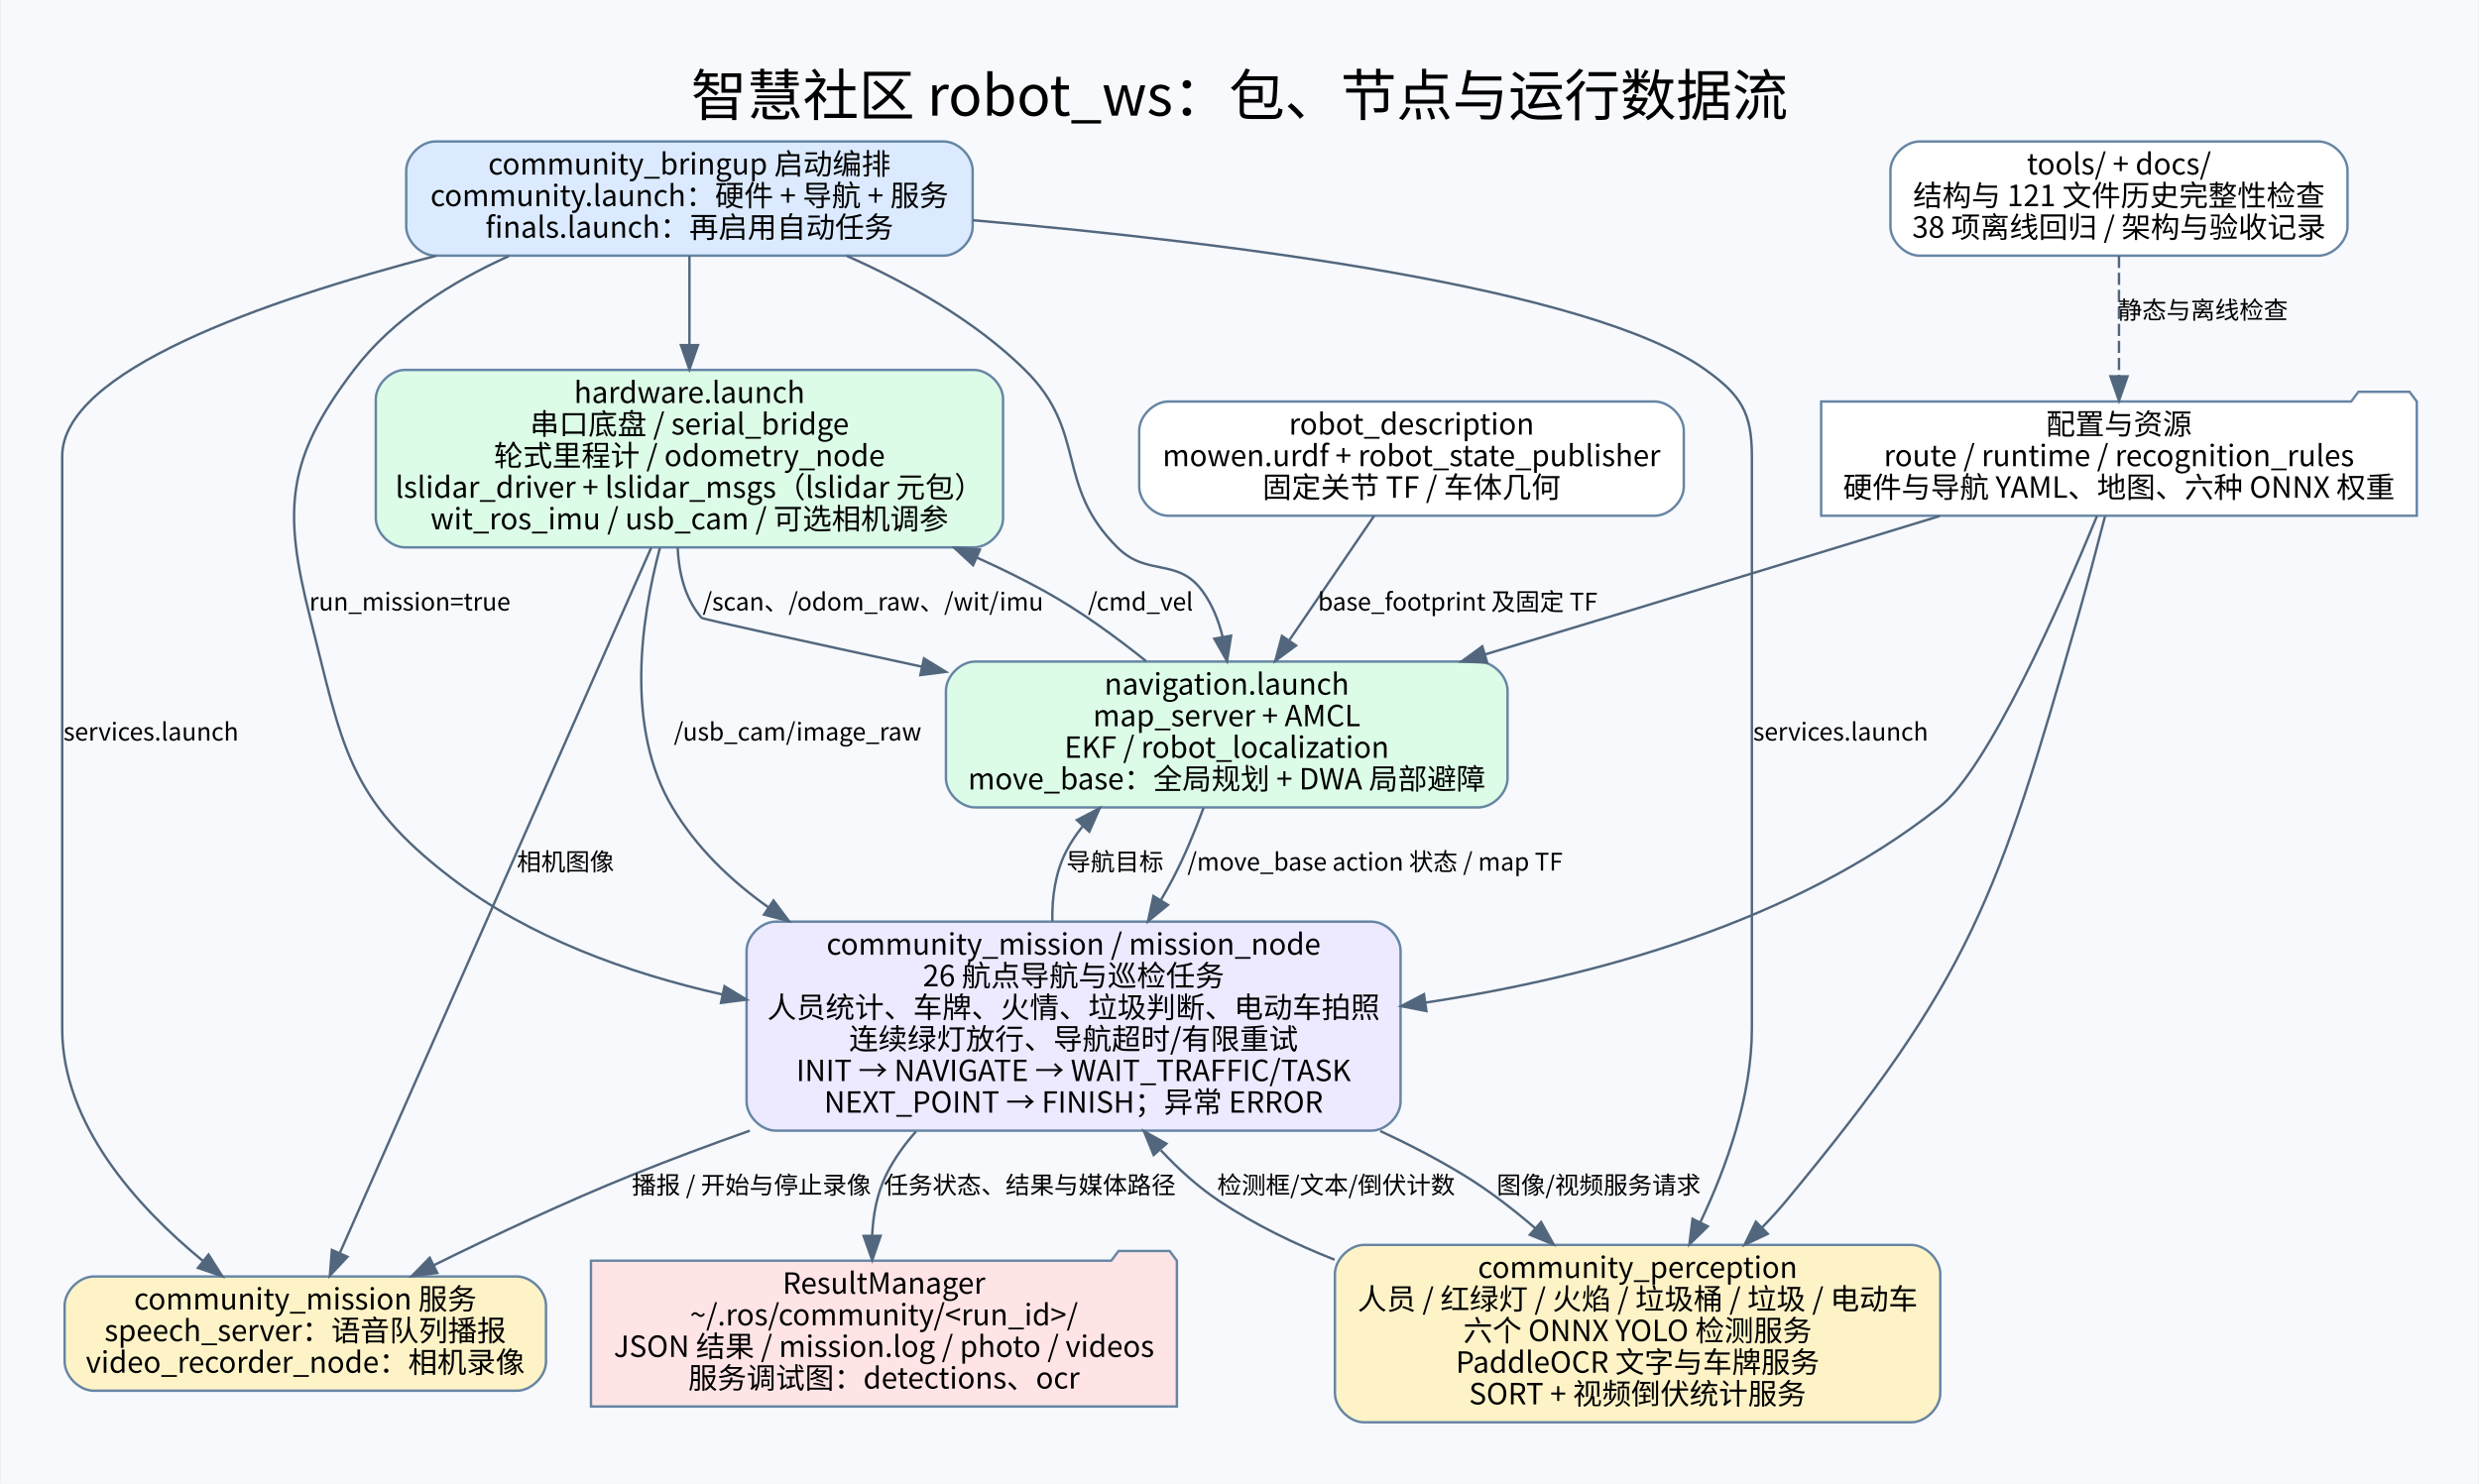
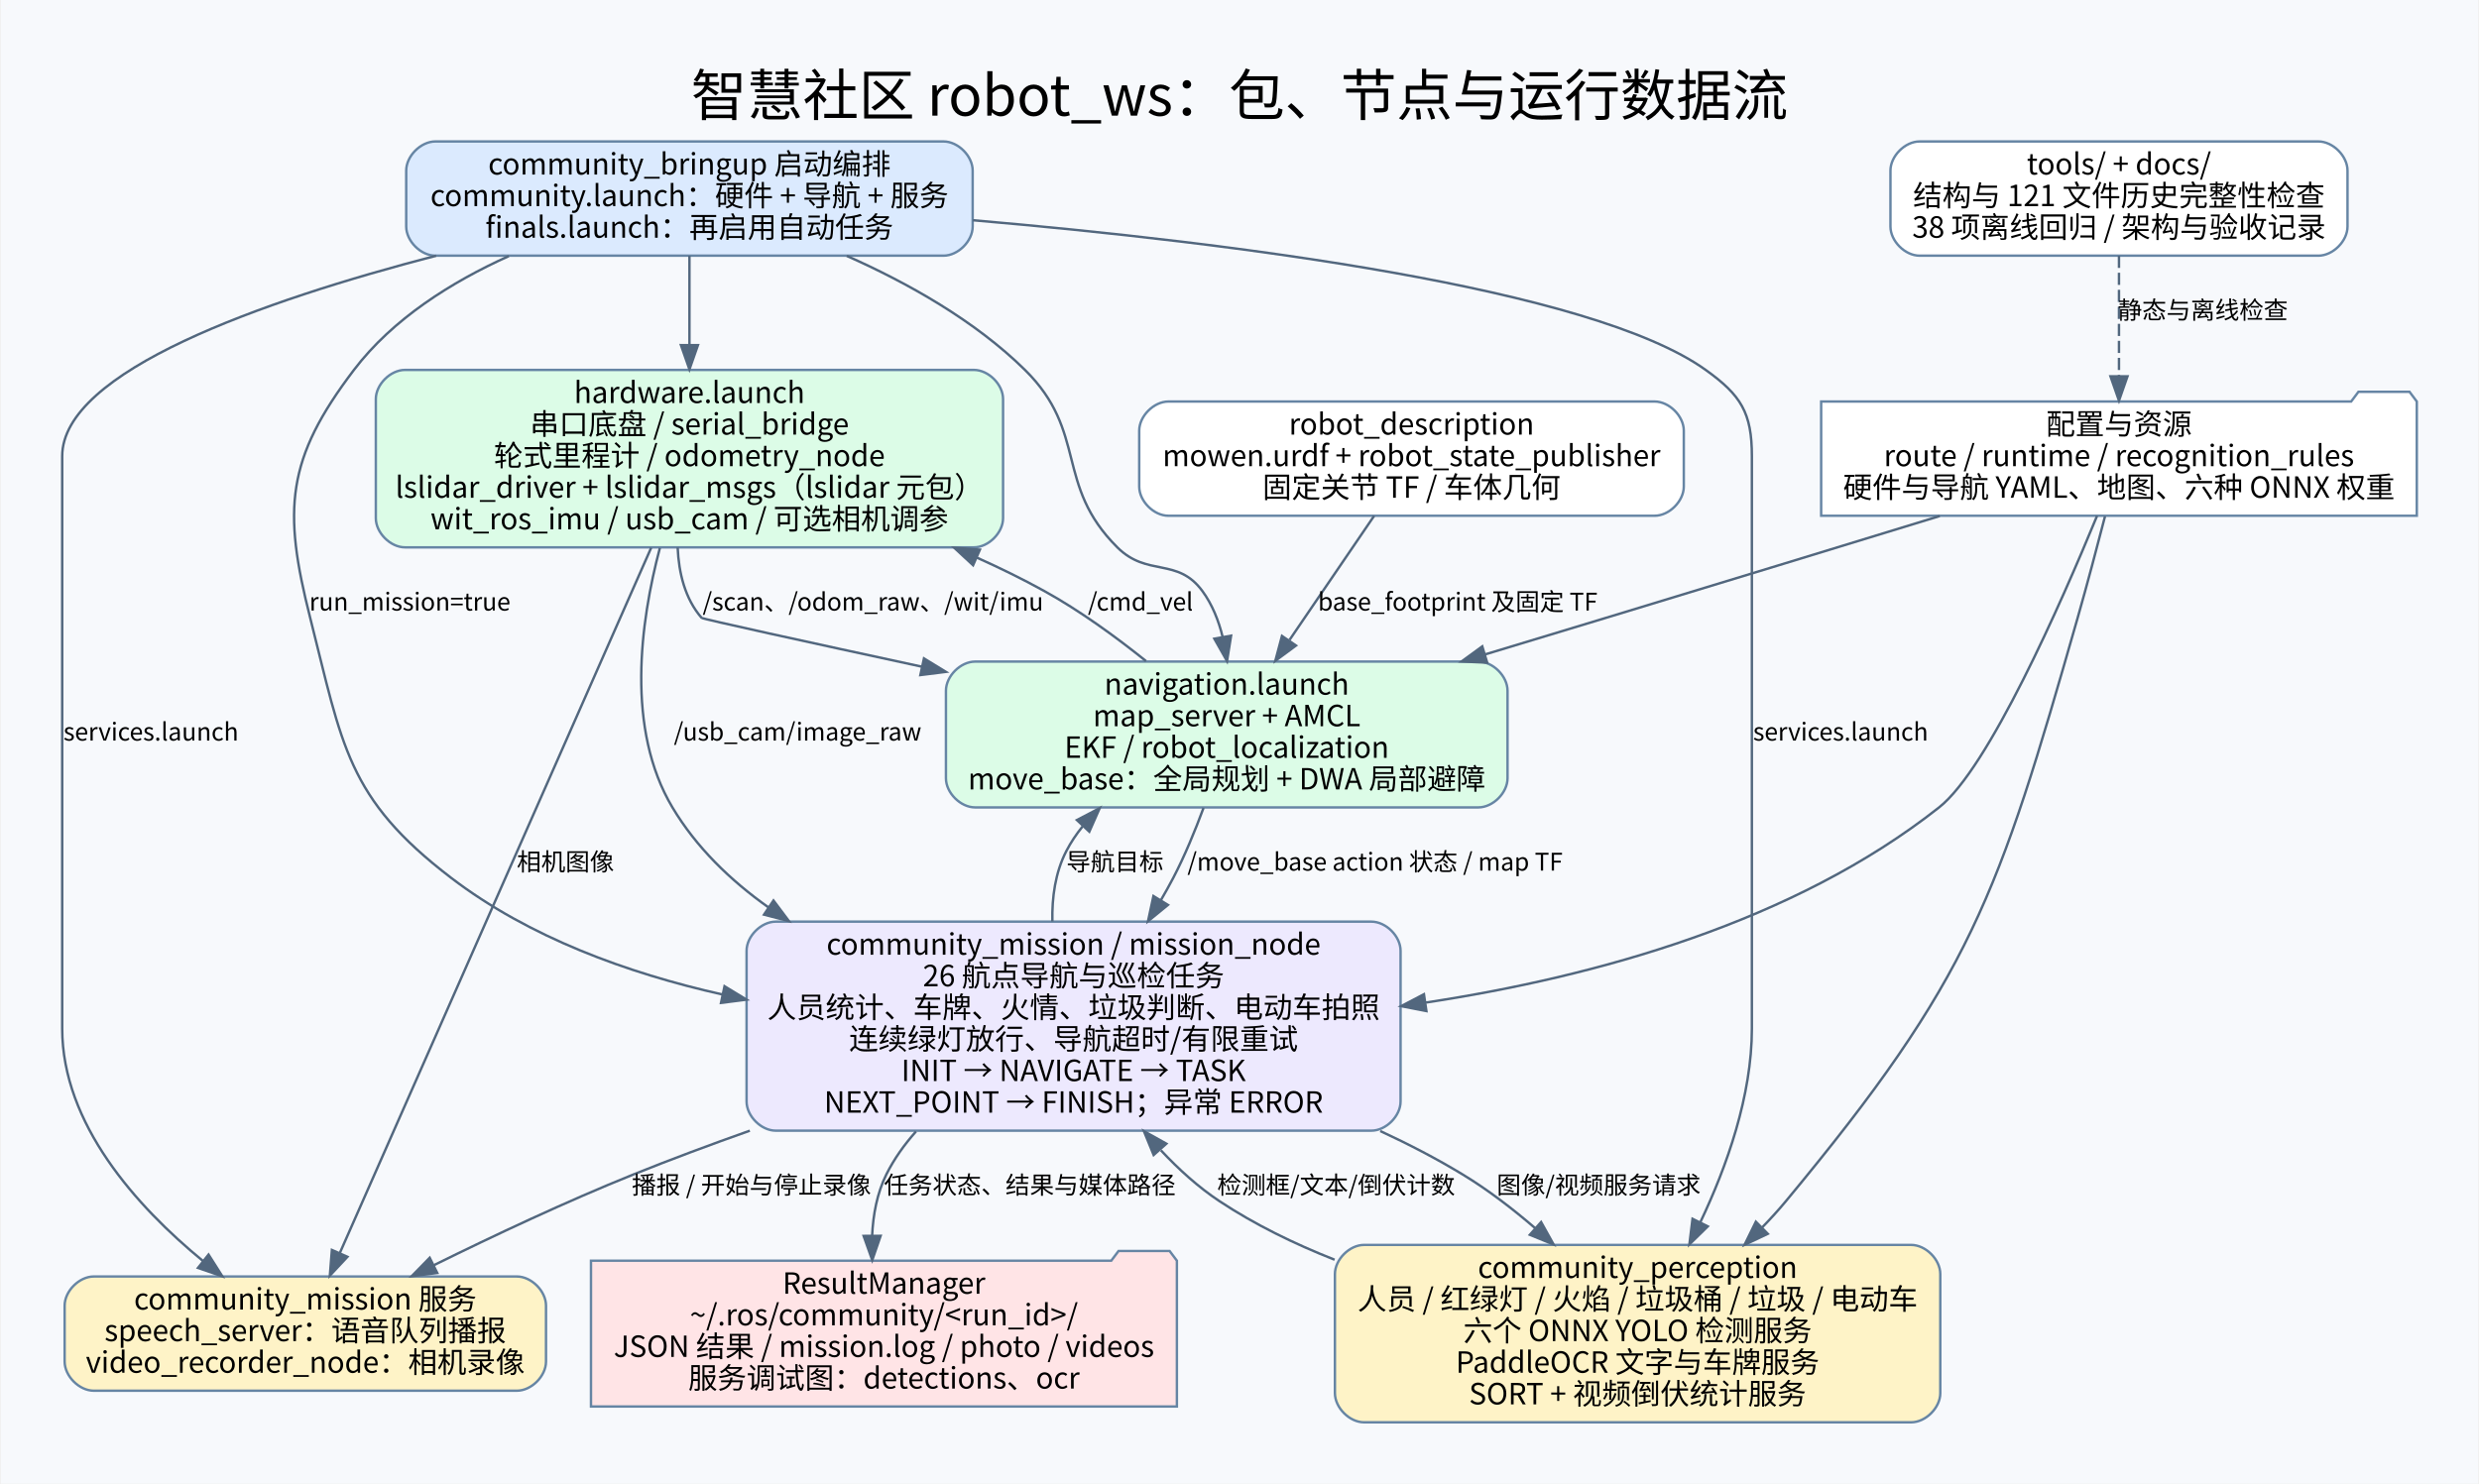
<svg xmlns="http://www.w3.org/2000/svg" width="1019pt" height="610pt" viewBox="0.00 0.00 1018.90 610.40">
  <g id="graph0" class="graph" transform="scale(1 1) rotate(0) translate(25.2 585.2)">
    <polygon fill="#f7f9fc" stroke="transparent" points="-25.2,25.2 -25.2,-585.2 993.7,-585.2 993.7,25.2 -25.2,25.2" />
    <text text-anchor="middle" x="484.25" y="-537.6" font-family="Noto Sans CJK SC" font-size="23.00">智慧社区 robot_ws：包、节点与运行数据流</text>
    <g id="node1" class="node">
      <path fill="#dbeafe" stroke="#6685a4" d="M362.5,-527C362.5,-527 153.5,-527 153.5,-527 147.5,-527 141.5,-521 141.5,-515 141.5,-515 141.5,-492 141.5,-492 141.5,-486 147.5,-480 153.5,-480 153.5,-480 362.5,-480 362.5,-480 368.5,-480 374.5,-486 374.5,-492 374.5,-492 374.5,-515 374.5,-515 374.5,-521 368.5,-527 362.5,-527" />
      <text text-anchor="middle" x="258" y="-513.4" font-family="Noto Sans CJK SC" font-size="12.00">community_bringup 启动编排</text>
      <text text-anchor="middle" x="258" y="-500.4" font-family="Noto Sans CJK SC" font-size="12.00">community.launch：硬件 + 导航 + 服务</text>
      <text text-anchor="middle" x="258" y="-487.4" font-family="Noto Sans CJK SC" font-size="12.00">finals.launch：再启用自动任务</text>
    </g>
    <g id="node2" class="node">
      <path fill="#dcfce7" stroke="#6685a4" d="M375,-433C375,-433 141,-433 141,-433 135,-433 129,-427 129,-421 129,-421 129,-372 129,-372 129,-366 135,-360 141,-360 141,-360 375,-360 375,-360 381,-360 387,-366 387,-372 387,-372 387,-421 387,-421 387,-427 381,-433 375,-433" />
      <text text-anchor="middle" x="258" y="-419.4" font-family="Noto Sans CJK SC" font-size="12.00">hardware.launch</text>
      <text text-anchor="middle" x="258" y="-406.4" font-family="Noto Sans CJK SC" font-size="12.00">串口底盘 / serial_bridge</text>
      <text text-anchor="middle" x="258" y="-393.4" font-family="Noto Sans CJK SC" font-size="12.00">轮式里程计 / odometry_node</text>
      <text text-anchor="middle" x="258" y="-380.4" font-family="Noto Sans CJK SC" font-size="12.00">lslidar_driver + lslidar_msgs（lslidar 元包）</text>
      <text text-anchor="middle" x="258" y="-367.4" font-family="Noto Sans CJK SC" font-size="12.00">wit_ros_imu / usb_cam / 可选相机调参</text>
    </g>
    <g id="edge1" class="edge">
      <path fill="none" stroke="#52677e" d="M258,-479.97C258,-469.23 258,-455.96 258,-443.24" />
      <polygon fill="#52677e" stroke="#52677e" points="261.5,-443.2 258,-433.21 254.5,-443.21 261.5,-443.2" />
    </g>
    <g id="node3" class="node">
      <path fill="#dcfce7" stroke="#6685a4" d="M582.5,-313C582.5,-313 375.5,-313 375.5,-313 369.5,-313 363.5,-307 363.5,-301 363.5,-301 363.5,-265 363.5,-265 363.5,-259 369.5,-253 375.5,-253 375.5,-253 582.5,-253 582.5,-253 588.5,-253 594.5,-259 594.5,-265 594.5,-265 594.5,-301 594.5,-301 594.5,-307 588.5,-313 582.5,-313" />
      <text text-anchor="middle" x="479" y="-299.4" font-family="Noto Sans CJK SC" font-size="12.00">navigation.launch</text>
      <text text-anchor="middle" x="479" y="-286.4" font-family="Noto Sans CJK SC" font-size="12.00">map_server + AMCL</text>
      <text text-anchor="middle" x="479" y="-273.4" font-family="Noto Sans CJK SC" font-size="12.00">EKF / robot_localization</text>
      <text text-anchor="middle" x="479" y="-260.4" font-family="Noto Sans CJK SC" font-size="12.00">move_base：全局规划 + DWA 局部避障</text>
    </g>
    <g id="edge2" class="edge">
      <path fill="none" stroke="#52677e" d="M322.71,-479.92C347.85,-468.75 375.47,-453.25 396,-433 422.04,-407.31 408.07,-385.8 434,-360 446.4,-347.66 458.65,-356.1 469,-342 473.06,-336.47 475.68,-329.84 477.33,-323.08" />
      <polygon fill="#52677e" stroke="#52677e" points="480.79,-323.65 479.12,-313.19 473.9,-322.41 480.79,-323.65" />
    </g>
    <g id="node5" class="node">
      <path fill="#fef3c7" stroke="#6685a4" d="M760.5,-73C760.5,-73 535.5,-73 535.5,-73 529.5,-73 523.5,-67 523.5,-61 523.5,-61 523.5,-12 523.5,-12 523.5,-6 529.5,0 535.5,0 535.5,0 760.5,0 760.5,0 766.5,0 772.5,-6 772.5,-12 772.5,-12 772.5,-61 772.5,-61 772.5,-67 766.5,-73 760.5,-73" />
      <text text-anchor="middle" x="648" y="-59.4" font-family="Noto Sans CJK SC" font-size="12.00">community_perception</text>
      <text text-anchor="middle" x="648" y="-46.4" font-family="Noto Sans CJK SC" font-size="12.00">人员 / 红绿灯 / 火焰 / 垃圾桶 / 垃圾 / 电动车</text>
      <text text-anchor="middle" x="648" y="-33.4" font-family="Noto Sans CJK SC" font-size="12.00">六个 ONNX YOLO 检测服务</text>
      <text text-anchor="middle" x="648" y="-20.4" font-family="Noto Sans CJK SC" font-size="12.00">PaddleOCR 文字与车牌服务</text>
      <text text-anchor="middle" x="648" y="-7.4" font-family="Noto Sans CJK SC" font-size="12.00">SORT + 视频倒伏统计服务</text>
    </g>
    <g id="edge3" class="edge">
      <path fill="none" stroke="#52677e" d="M374.61,-494.59C481.08,-485.34 628.84,-466.81 676,-433 690.54,-422.57 695,-415.4 695,-397.5 695,-397.5 695,-397.5 695,-162 695,-134.38 684.75,-105.41 673.83,-82.38" />
      <polygon fill="#52677e" stroke="#52677e" points="676.87,-80.62 669.3,-73.21 670.59,-83.73 676.87,-80.62" />
      <text text-anchor="middle" x="731.5" y="-280.5" font-family="Noto Sans CJK SC" font-size="10.00">services.launch</text>
    </g>
    <g id="node6" class="node">
      <path fill="#ede9fe" stroke="#6685a4" d="M538.5,-206C538.5,-206 293.5,-206 293.5,-206 287.5,-206 281.5,-200 281.5,-194 281.5,-194 281.5,-132 281.5,-132 281.5,-126 287.5,-120 293.5,-120 293.5,-120 538.5,-120 538.5,-120 544.5,-120 550.5,-126 550.5,-132 550.5,-132 550.5,-194 550.5,-194 550.5,-200 544.5,-206 538.5,-206" />
      <text text-anchor="middle" x="416" y="-192.4" font-family="Noto Sans CJK SC" font-size="12.00">community_mission / mission_node</text>
      <text text-anchor="middle" x="416" y="-179.4" font-family="Noto Sans CJK SC" font-size="12.00">26 航点导航与巡检任务</text>
      <text text-anchor="middle" x="416" y="-166.4" font-family="Noto Sans CJK SC" font-size="12.00">人员统计、车牌、火情、垃圾判断、电动车拍照</text>
      <text text-anchor="middle" x="416" y="-153.4" font-family="Noto Sans CJK SC" font-size="12.00">连续绿灯放行、导航超时/有限重试</text>
-       <text text-anchor="middle" x="416" y="-140.4" font-family="Noto Sans CJK SC" font-size="12.00">INIT → NAVIGATE → WAIT_TRAFFIC/TASK</text>
+       <text text-anchor="middle" x="416" y="-140.4" font-family="Noto Sans CJK SC" font-size="12.00">INIT → NAVIGATE → TASK</text>
      <text text-anchor="middle" x="416" y="-127.4" font-family="Noto Sans CJK SC" font-size="12.00">NEXT_POINT → FINISH；异常 ERROR</text>
    </g>
    <g id="edge5" class="edge">
      <path fill="none" stroke="#52677e" d="M183.72,-479.84C160.1,-469.18 135.99,-454.04 120,-433 92.15,-396.35 90.68,-375.62 102,-331 115.3,-278.57 117.01,-256.83 160,-224 192.02,-199.55 232.4,-184.82 271.56,-176.03" />
      <polygon fill="#52677e" stroke="#52677e" points="272.43,-179.42 281.49,-173.91 270.98,-172.57 272.43,-179.42" />
      <text text-anchor="middle" x="143" y="-334" font-family="Noto Sans CJK SC" font-size="10.00">run_mission=true</text>
    </g>
    <g id="node7" class="node">
      <path fill="#fef3c7" stroke="#6685a4" d="M187,-60C187,-60 13,-60 13,-60 7,-60 1,-54 1,-48 1,-48 1,-25 1,-25 1,-19 7,-13 13,-13 13,-13 187,-13 187,-13 193,-13 199,-19 199,-25 199,-25 199,-48 199,-48 199,-54 193,-60 187,-60" />
      <text text-anchor="middle" x="100" y="-46.4" font-family="Noto Sans CJK SC" font-size="12.00">community_mission 服务</text>
      <text text-anchor="middle" x="100" y="-33.4" font-family="Noto Sans CJK SC" font-size="12.00">speech_server：语音队列播报</text>
      <text text-anchor="middle" x="100" y="-20.4" font-family="Noto Sans CJK SC" font-size="12.00">video_recorder_node：相机录像</text>
    </g>
    <g id="edge4" class="edge">
      <path fill="none" stroke="#52677e" d="M153.81,-479.98C82.2,-461.39 0,-432.44 0,-397.5 0,-397.5 0,-397.5 0,-162 0,-122.76 30.56,-88.86 57.9,-66.38" />
      <polygon fill="#52677e" stroke="#52677e" points="60.2,-69.02 65.87,-60.07 55.85,-63.53 60.2,-69.02" />
      <text text-anchor="middle" x="36.5" y="-280.5" font-family="Noto Sans CJK SC" font-size="10.00">services.launch</text>
    </g>
    <g id="edge6" class="edge">
      <path fill="none" stroke="#52677e" d="M253.15,-359.93C253.6,-349.54 256.14,-338.87 263,-331 263.45,-330.49 306.26,-321.12 353.65,-310.89" />
      <polygon fill="#52677e" stroke="#52677e" points="354.46,-314.3 363.49,-308.77 352.98,-307.45 354.46,-314.3" />
      <text text-anchor="middle" x="333.5" y="-334" font-family="Noto Sans CJK SC" font-size="10.00">/scan、/odom_raw、/wit/imu</text>
    </g>
    <g id="edge11" class="edge">
      <path fill="none" stroke="#52677e" d="M245.84,-359.76C237.75,-329.21 231.77,-285.22 251,-253 260.8,-236.58 274.79,-223.01 290.54,-211.84" />
      <polygon fill="#52677e" stroke="#52677e" points="292.57,-214.7 298.92,-206.22 288.67,-208.88 292.57,-214.7" />
      <text text-anchor="middle" x="302.5" y="-280.5" font-family="Noto Sans CJK SC" font-size="10.00">/usb_cam/image_raw</text>
    </g>
    <g id="edge15" class="edge">
      <path fill="none" stroke="#52677e" d="M242.27,-359.86C211.47,-290.08 143.64,-136.39 114.15,-69.57" />
      <polygon fill="#52677e" stroke="#52677e" points="117.33,-68.1 110.09,-60.36 110.93,-70.92 117.33,-68.1" />
      <text text-anchor="middle" x="207" y="-227" font-family="Noto Sans CJK SC" font-size="10.00">相机图像</text>
    </g>
    <g id="edge10" class="edge">
      <path fill="none" stroke="#52677e" d="M445.81,-313.2C433.3,-323.24 418.55,-333.96 404,-342 395.14,-346.9 385.74,-351.51 376.15,-355.81" />
      <polygon fill="#52677e" stroke="#52677e" points="374.67,-352.64 366.9,-359.84 377.47,-359.05 374.67,-352.64" />
      <text text-anchor="middle" x="443.5" y="-334" font-family="Noto Sans CJK SC" font-size="10.00">/cmd_vel</text>
    </g>
    <g id="edge8" class="edge">
      <path fill="none" stroke="#52677e" d="M469.46,-252.8C465.98,-243.4 461.73,-233.07 457,-224 455.4,-220.94 453.68,-217.86 451.88,-214.78" />
      <polygon fill="#52677e" stroke="#52677e" points="454.82,-212.88 446.62,-206.17 448.85,-216.53 454.82,-212.88" />
      <text text-anchor="middle" x="540" y="-227" font-family="Noto Sans CJK SC" font-size="10.00">/move_base action 状态 / map TF</text>
    </g>
    <g id="node4" class="node">
      <path fill="white" stroke="#6685a4" d="M655,-420C655,-420 455,-420 455,-420 449,-420 443,-414 443,-408 443,-408 443,-385 443,-385 443,-379 449,-373 455,-373 455,-373 655,-373 655,-373 661,-373 667,-379 667,-385 667,-385 667,-408 667,-408 667,-414 661,-420 655,-420" />
      <text text-anchor="middle" x="555" y="-406.4" font-family="Noto Sans CJK SC" font-size="12.00">robot_description</text>
      <text text-anchor="middle" x="555" y="-393.4" font-family="Noto Sans CJK SC" font-size="12.00">mowen.urdf + robot_state_publisher</text>
      <text text-anchor="middle" x="555" y="-380.4" font-family="Noto Sans CJK SC" font-size="12.00">固定关节 TF / 车体几何</text>
    </g>
    <g id="edge7" class="edge">
      <path fill="none" stroke="#52677e" d="M539.62,-372.94C529.65,-358.31 516.41,-338.88 504.84,-321.92" />
      <polygon fill="#52677e" stroke="#52677e" points="507.5,-319.6 498.98,-313.31 501.72,-323.54 507.5,-319.6" />
      <text text-anchor="middle" x="574" y="-334" font-family="Noto Sans CJK SC" font-size="10.00">base_footprint 及固定 TF</text>
    </g>
    <g id="edge13" class="edge">
      <path fill="none" stroke="#52677e" d="M523.37,-66.9C506.74,-73.46 490.47,-81.41 476,-91 467.32,-96.75 459.21,-104.11 451.93,-111.9" />
      <polygon fill="#52677e" stroke="#52677e" points="448.94,-109.99 444.93,-119.8 454.18,-114.64 448.94,-109.99" />
      <text text-anchor="middle" x="524" y="-94" font-family="Noto Sans CJK SC" font-size="10.00">检测框/文本/倒伏计数</text>
    </g>
    <g id="edge9" class="edge">
      <path fill="none" stroke="#52677e" d="M407.28,-206.09C407.07,-216 408.48,-226.23 413,-235 414.87,-238.62 417.16,-242.03 419.75,-245.22" />
      <polygon fill="#52677e" stroke="#52677e" points="417.37,-247.8 426.76,-252.71 422.48,-243.02 417.37,-247.8" />
      <text text-anchor="middle" x="433" y="-227" font-family="Noto Sans CJK SC" font-size="10.00">导航目标</text>
    </g>
    <g id="edge12" class="edge">
      <path fill="none" stroke="#52677e" d="M542.15,-119.85C553.88,-114.41 565.34,-108.46 576,-102 586.32,-95.75 596.52,-87.93 605.85,-79.9" />
      <polygon fill="#52677e" stroke="#52677e" points="608.31,-82.4 613.47,-73.15 603.67,-77.16 608.31,-82.4" />
      <text text-anchor="middle" x="632" y="-94" font-family="Noto Sans CJK SC" font-size="10.00">图像/视频服务请求</text>
    </g>
    <g id="edge14" class="edge">
      <path fill="none" stroke="#52677e" d="M282.84,-119.99C266.61,-114.24 250.35,-108.18 235,-102 207.44,-90.9 177.56,-76.84 152.93,-64.68" />
      <polygon fill="#52677e" stroke="#52677e" points="154.27,-61.45 143.76,-60.13 151.16,-67.71 154.27,-61.45" />
      <text text-anchor="middle" x="283.5" y="-94" font-family="Noto Sans CJK SC" font-size="10.00">播报 / 开始与停止录像</text>
    </g>
    <g id="node9" class="node">
      <polygon fill="#ffe4e6" stroke="#6685a4" points="458.5,-66.5 455.5,-70.5 434.5,-70.5 431.5,-66.5 217.5,-66.5 217.5,-6.5 458.5,-6.5 458.5,-66.5" />
      <text text-anchor="middle" x="338" y="-52.9" font-family="Noto Sans CJK SC" font-size="12.00">ResultManager</text>
      <text text-anchor="middle" x="338" y="-39.9" font-family="Noto Sans CJK SC" font-size="12.00">~/.ros/community/&lt;run_id&gt;/</text>
      <text text-anchor="middle" x="338" y="-26.9" font-family="Noto Sans CJK SC" font-size="12.00">JSON 结果 / mission.log / photo / videos</text>
      <text text-anchor="middle" x="338" y="-13.9" font-family="Noto Sans CJK SC" font-size="12.00">服务调试图：detections、ocr</text>
    </g>
    <g id="edge16" class="edge">
      <path fill="none" stroke="#52677e" d="M351.19,-119.67C346.38,-114.27 342.17,-108.37 339,-102 335.16,-94.29 333.54,-85.39 333.14,-76.72" />
      <polygon fill="#52677e" stroke="#52677e" points="336.64,-76.73 333.19,-66.71 329.64,-76.7 336.64,-76.73" />
      <text text-anchor="middle" x="398" y="-94" font-family="Noto Sans CJK SC" font-size="10.00">任务状态、结果与媒体路径</text>
    </g>
    <g id="node8" class="node">
      <polygon fill="white" stroke="#6685a4" points="968.5,-420 965.5,-424 944.5,-424 941.5,-420 723.5,-420 723.5,-373 968.5,-373 968.5,-420" />
      <text text-anchor="middle" x="846" y="-406.4" font-family="Noto Sans CJK SC" font-size="12.00">配置与资源</text>
      <text text-anchor="middle" x="846" y="-393.4" font-family="Noto Sans CJK SC" font-size="12.00">route / runtime / recognition_rules</text>
      <text text-anchor="middle" x="846" y="-380.4" font-family="Noto Sans CJK SC" font-size="12.00">硬件与导航 YAML、地图、六种 ONNX 权重</text>
    </g>
    <g id="edge17" class="edge">
      <path fill="none" stroke="#52677e" d="M772.3,-372.89C731.79,-360.48 680.63,-344.85 635,-331 618.94,-326.12 601.93,-320.98 585.3,-315.96" />
      <polygon fill="#52677e" stroke="#52677e" points="586.13,-312.56 575.55,-313.02 584.11,-319.26 586.13,-312.56" />
    </g>
    <g id="edge19" class="edge">
      <path fill="none" stroke="#52677e" d="M840.25,-372.75C837.05,-360.37 832.94,-344.81 829,-331 796.26,-216.33 785.18,-182.76 709,-91 705.95,-87.33 702.65,-83.7 699.2,-80.16" />
      <polygon fill="#52677e" stroke="#52677e" points="701.55,-77.56 691.98,-73.03 696.64,-82.54 701.55,-77.56" />
    </g>
    <g id="edge18" class="edge">
      <path fill="none" stroke="#52677e" d="M836.99,-372.97C822.19,-337.01 792.35,-269.07 772,-253 712.31,-205.87 630.88,-183.34 560.96,-172.72" />
      <polygon fill="#52677e" stroke="#52677e" points="561.13,-169.21 550.73,-171.23 560.12,-176.13 561.13,-169.21" />
    </g>
    <g id="node10" class="node">
      <path fill="white" stroke="#6685a4" d="M928,-527C928,-527 764,-527 764,-527 758,-527 752,-521 752,-515 752,-515 752,-492 752,-492 752,-486 758,-480 764,-480 764,-480 928,-480 928,-480 934,-480 940,-486 940,-492 940,-492 940,-515 940,-515 940,-521 934,-527 928,-527" />
      <text text-anchor="middle" x="846" y="-513.4" font-family="Noto Sans CJK SC" font-size="12.00">tools/ + docs/</text>
      <text text-anchor="middle" x="846" y="-500.4" font-family="Noto Sans CJK SC" font-size="12.00">结构与 121 文件历史完整性检查</text>
      <text text-anchor="middle" x="846" y="-487.4" font-family="Noto Sans CJK SC" font-size="12.00">38 项离线回归 / 架构与验收记录</text>
    </g>
    <g id="edge20" class="edge">
      <path fill="none" stroke="#52677e" stroke-dasharray="5,2" d="M846,-479.97C846,-465.54 846,-446.56 846,-430.45" />
      <polygon fill="#52677e" stroke="#52677e" points="849.5,-430.35 846,-420.35 842.5,-430.35 849.5,-430.35" />
      <text text-anchor="middle" x="880.5" y="-454" font-family="Noto Sans CJK SC" font-size="10.00">静态与离线检查</text>
    </g>
  </g>
</svg>
